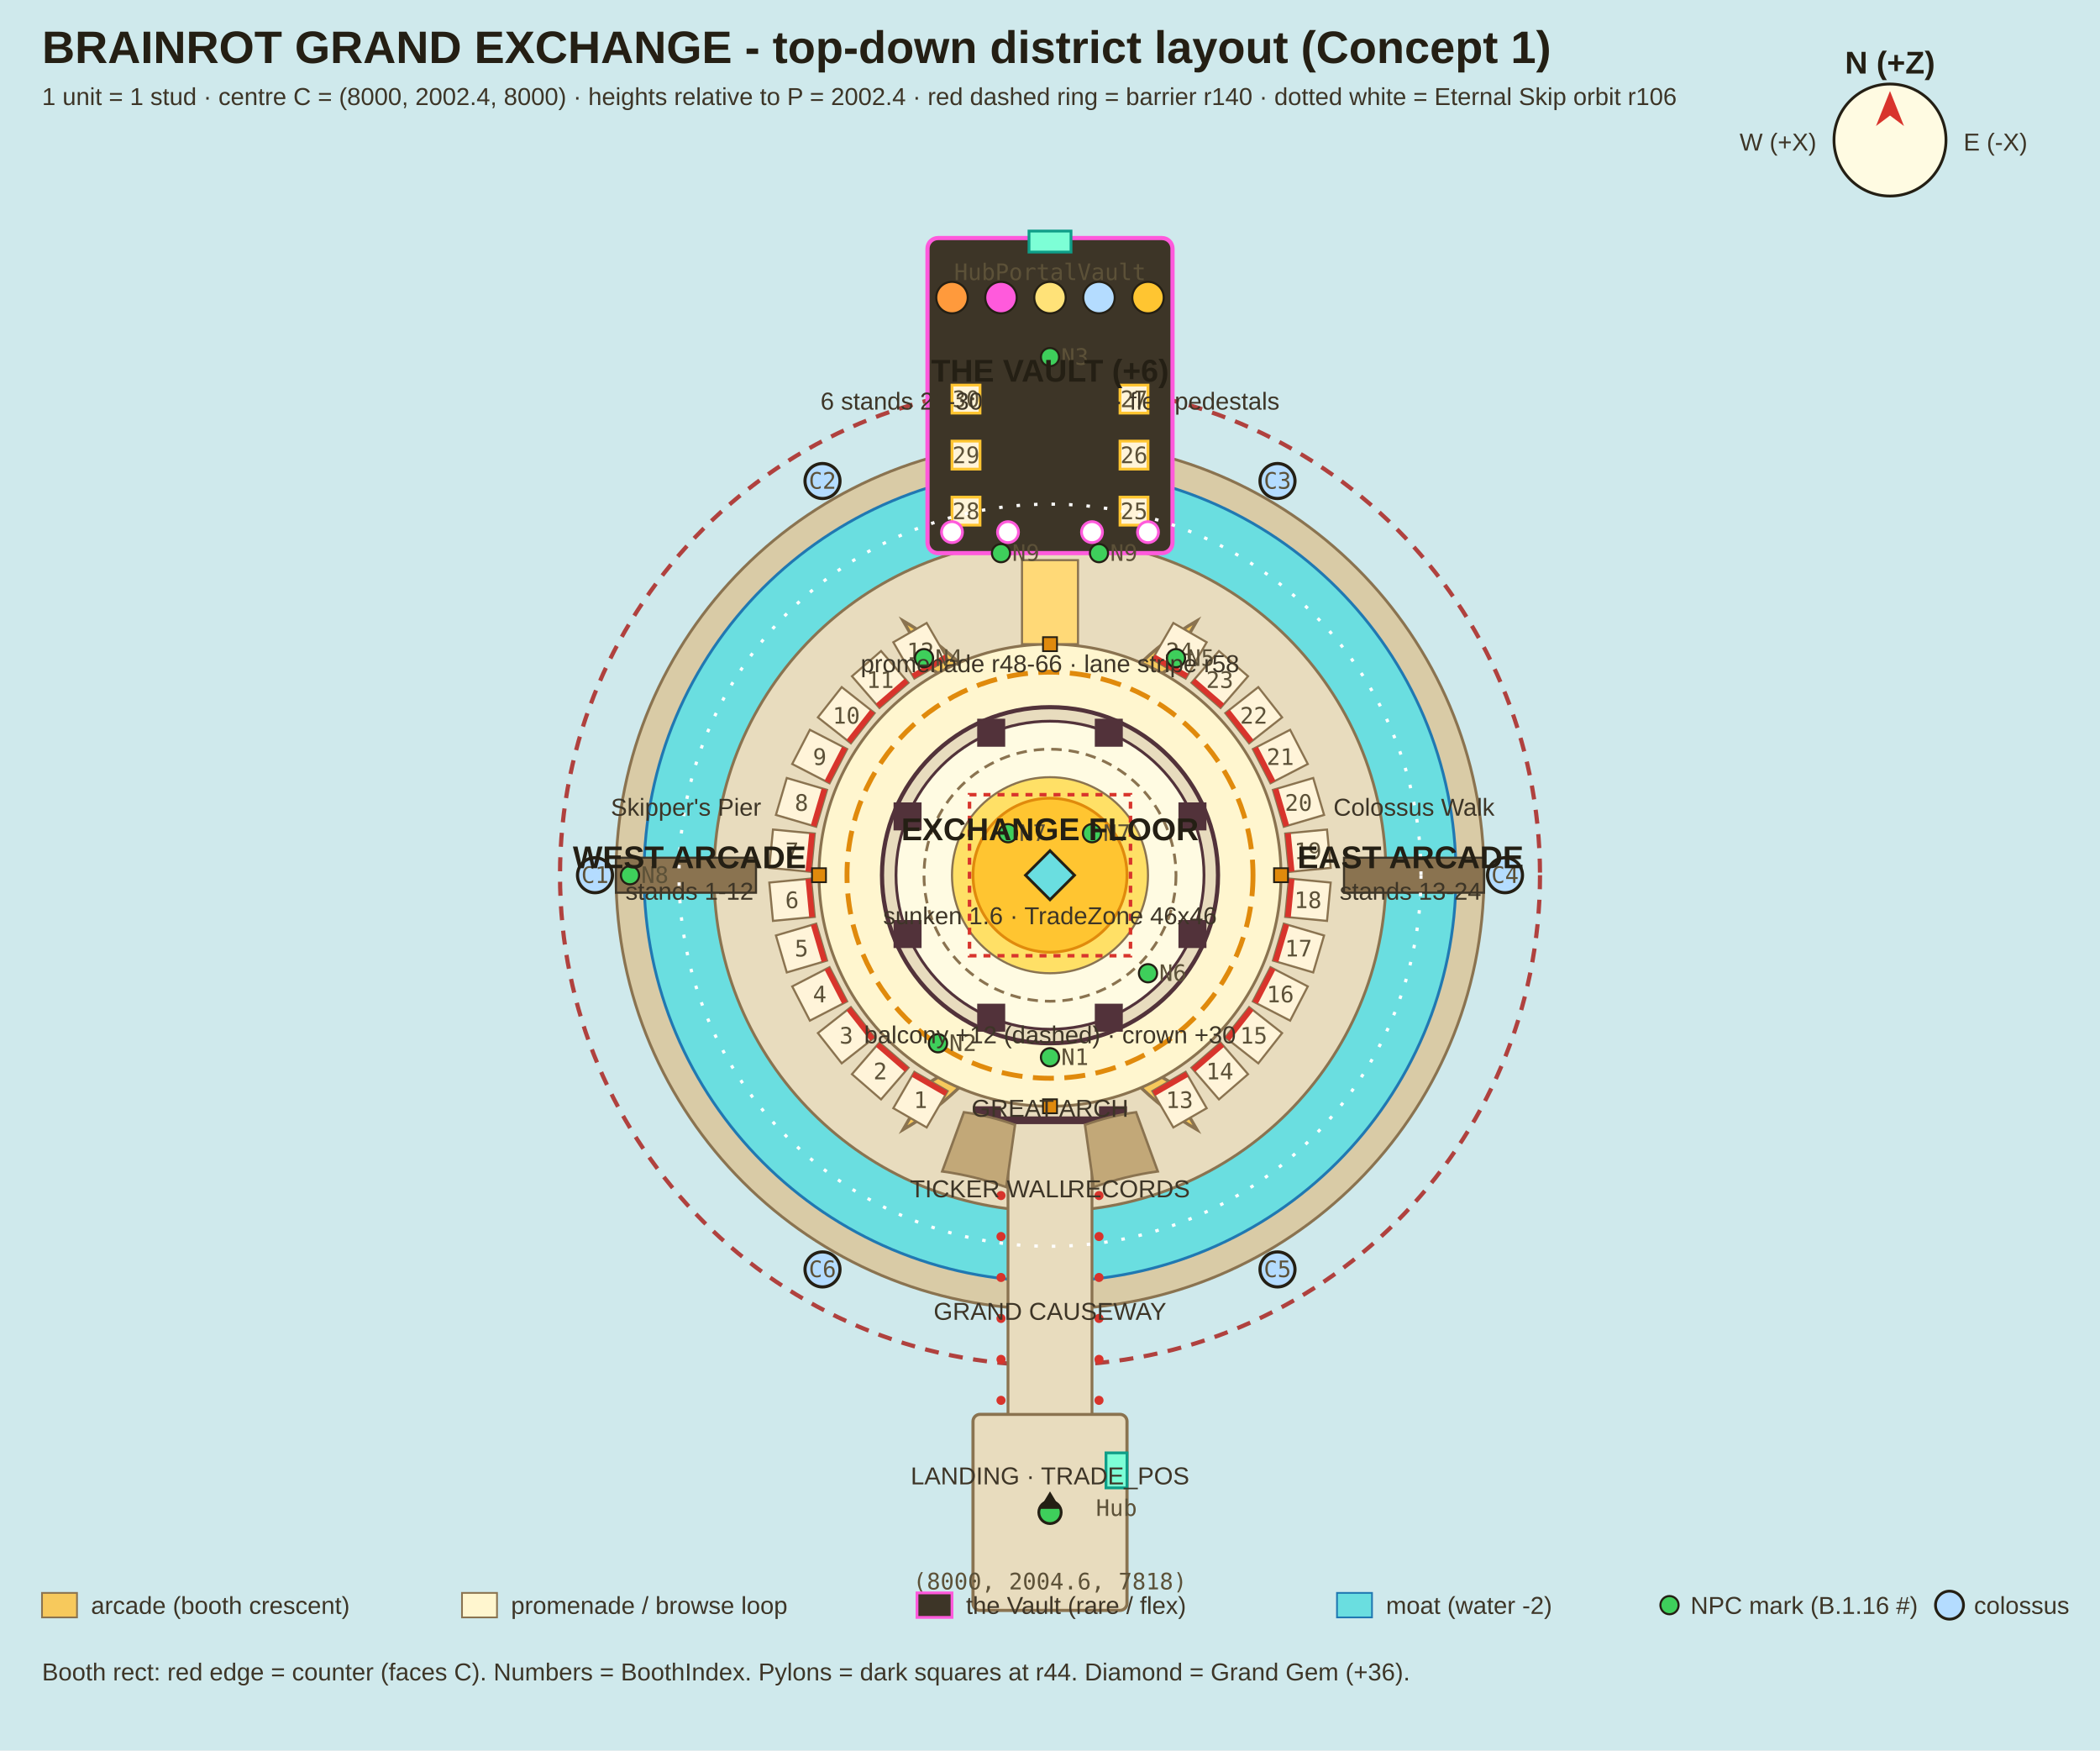
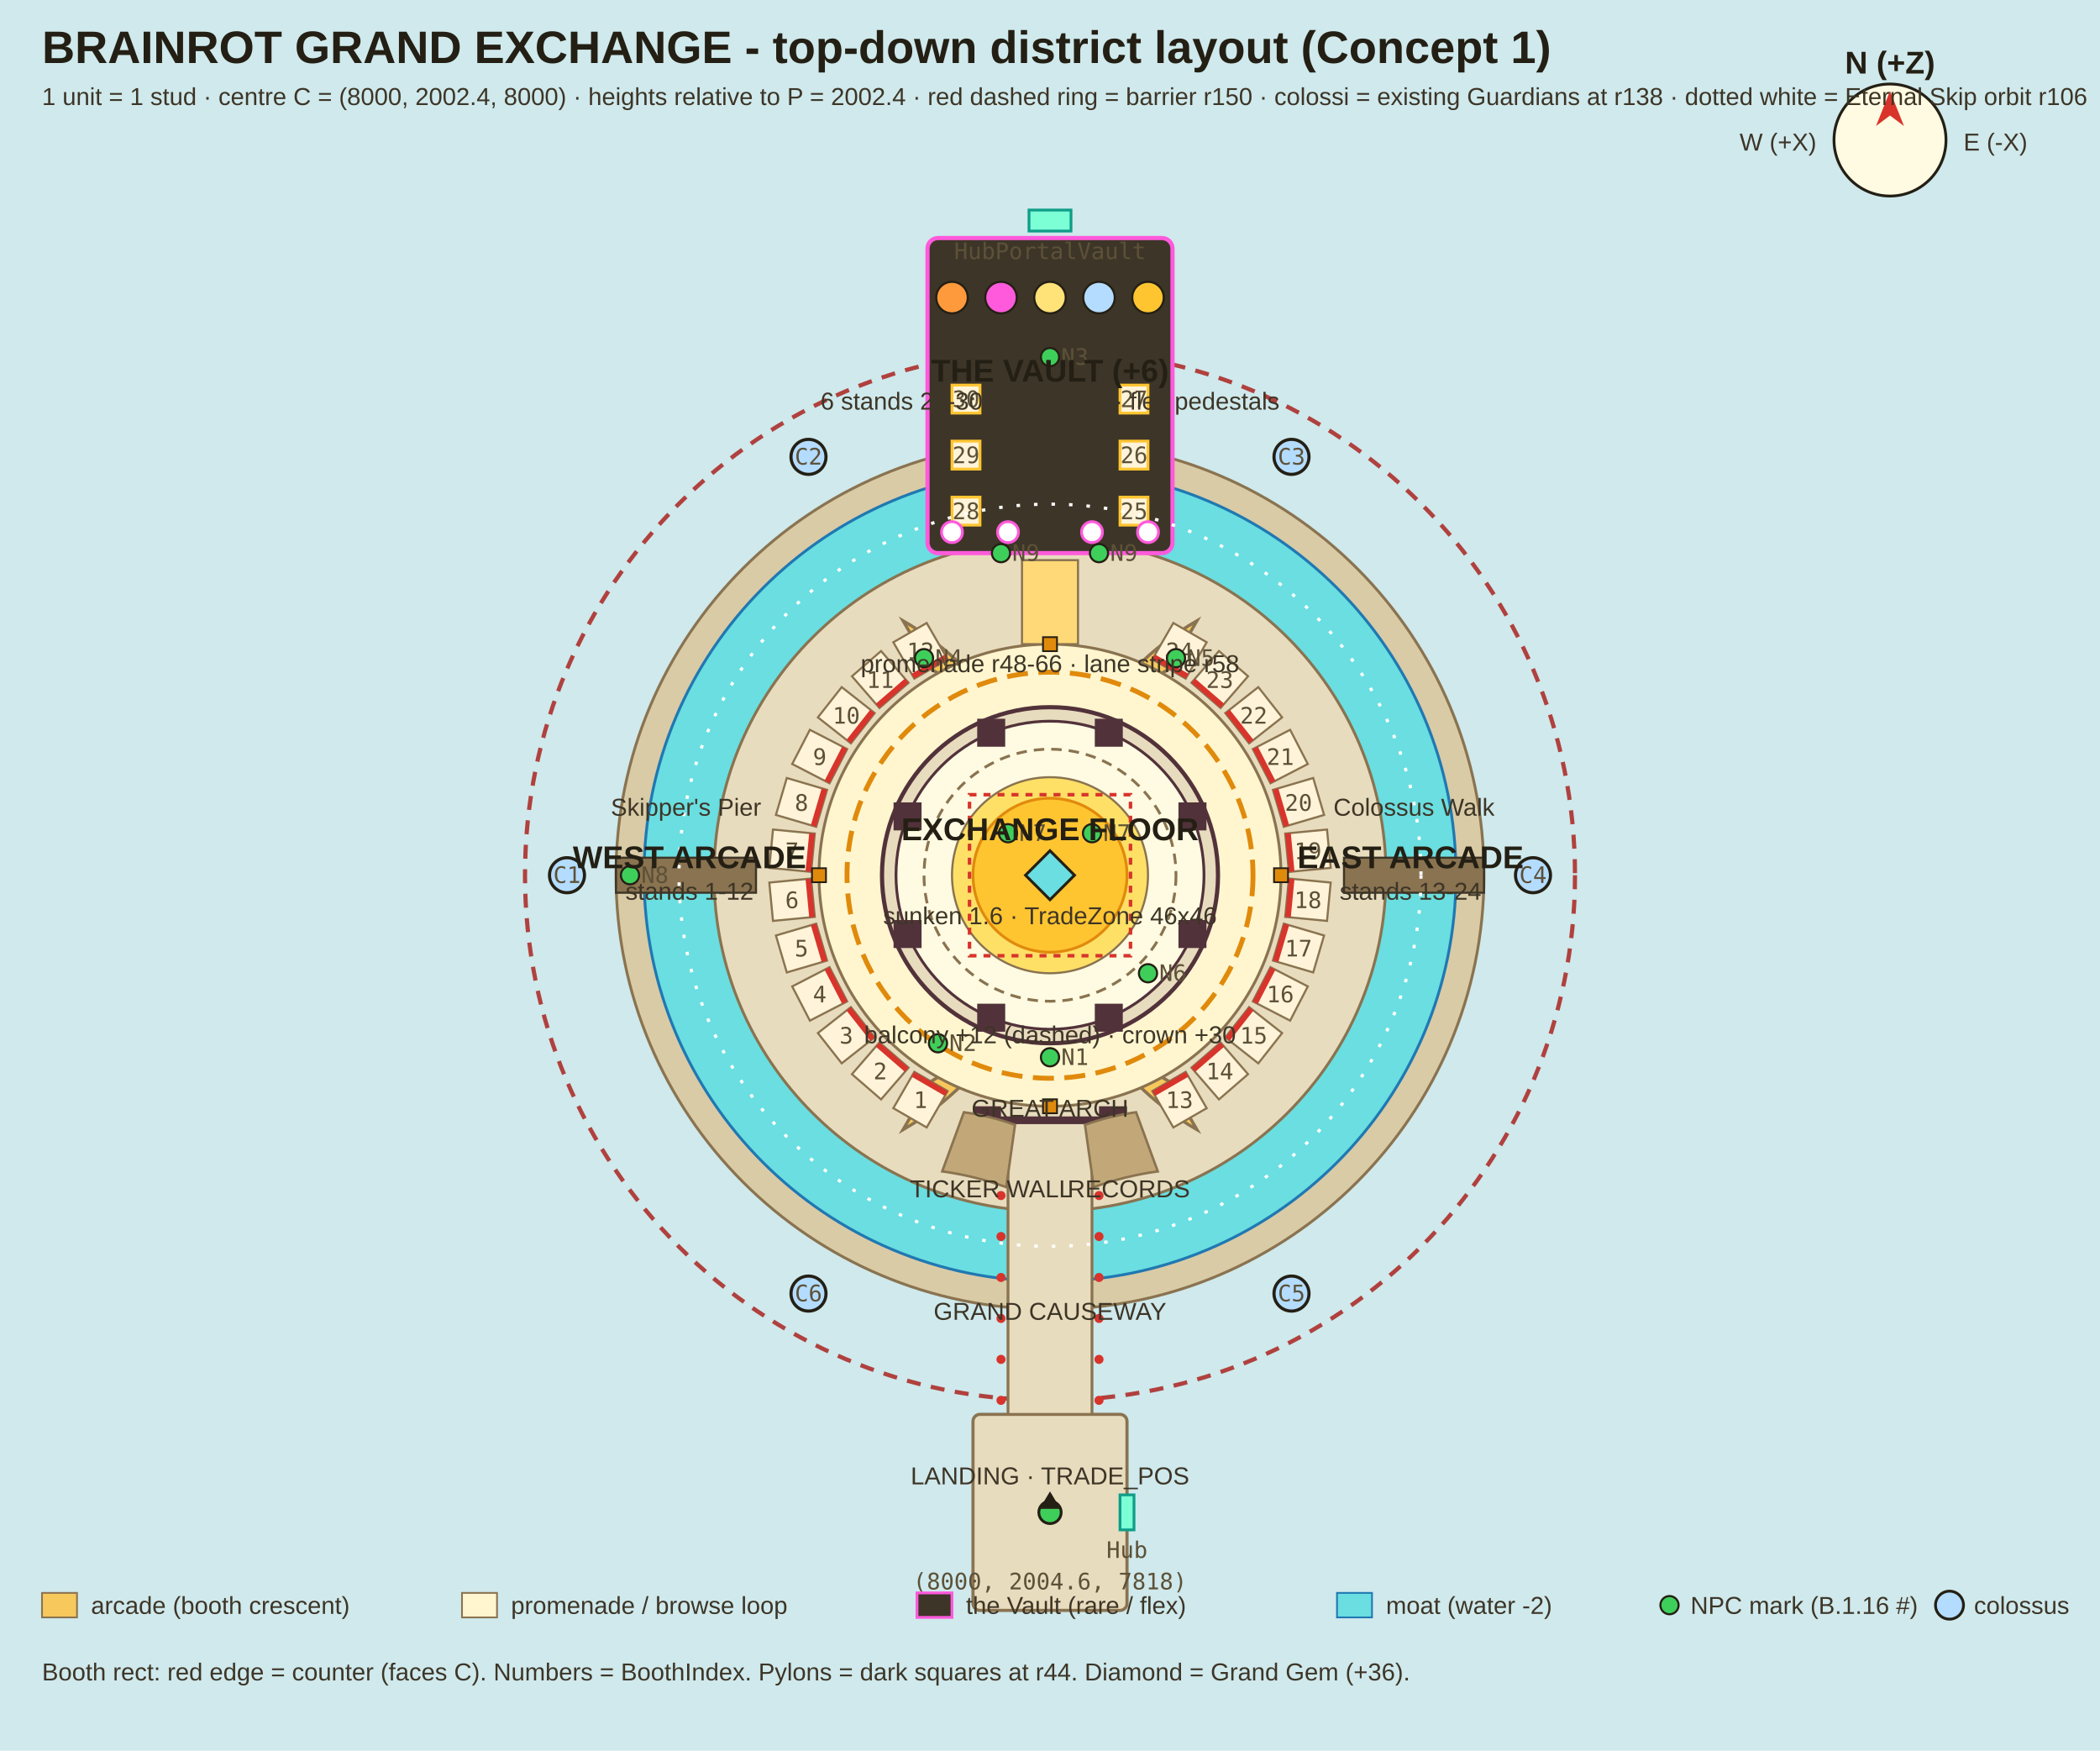
<svg xmlns="http://www.w3.org/2000/svg" viewBox="0 0 600 500" width="1200" height="1000" font-family="Segoe UI, Arial, sans-serif">
  <defs>
    <style>.lbl{font-size:9px;fill:#241F14;font-weight:700}.sub{font-size:7px;fill:#3D3527}.coord{font-size:6.5px;fill:#5C5138;font-family:Consolas,monospace}.title{font-size:13px;fill:#241F14;font-weight:800}</style>
  </defs>
  <rect x="0" y="0" width="600" height="500" fill="#CFE9EC" />
-   <circle cx="300" cy="250" r="140" fill="none" stroke="#B0413E" stroke-width="1.2" stroke-dasharray="4 3" />
+   <circle cx="300" cy="250" r="150" fill="none" stroke="#B0413E" stroke-width="1.2" stroke-dasharray="4 3" />
  <circle cx="300" cy="250" r="124" fill="#D9CBA6" stroke="#8A7350" stroke-width="0.8" />
  <circle cx="300" cy="250" r="116" fill="#6ADEE0" stroke="#2078B2" stroke-width="0.8" />
  <circle cx="300" cy="250" r="96" fill="#E8DCBE" stroke="#8A7350" stroke-width="0.8" />
  <path d="M258.0,322.7 A84,84 0 0 0 258.0,177.3 L266.0,191.1 A68,68 0 0 1 266.0,308.9 Z" fill="#F7C95C" stroke="#8A7350" stroke-width="0.9" />
  <path d="M342.0,177.3 A84,84 0 0 0 342.0,322.7 L334.0,308.9 A68,68 0 0 1 334.0,191.1 Z" fill="#F7C95C" stroke="#8A7350" stroke-width="0.9" />
  <circle cx="300" cy="250" r="66" fill="#FFF6CF" stroke="#8A7350" stroke-width="0.8" />
  <circle cx="300" cy="250" r="58" fill="none" stroke="#E08A0C" stroke-width="1.4" stroke-dasharray="6 3" />
  <circle cx="300" cy="250" r="48" fill="#E8DCBE" stroke="#52323A" stroke-width="1.2" />
  <circle cx="300" cy="250" r="44" fill="#FFFBE2" stroke="#52323A" stroke-width="0.8" />
  <circle cx="300" cy="250" r="36" fill="none" stroke="#8A7350" stroke-width="0.8" stroke-dasharray="3 2" />
  <circle cx="300" cy="250" r="28" fill="#FFE066" stroke="#8A7350" stroke-width="0.6" />
  <circle cx="300" cy="250" r="22" fill="#FFC531" stroke="#E08A0C" stroke-width="0.8" />
  <rect x="277" y="227" width="46" height="46" fill="none" stroke="#D8342C" stroke-width="1" stroke-dasharray="2 2" />
  <rect x="255.3" y="229.2" width="8" height="8" fill="#52323A" />
  <rect x="279.2" y="205.3" width="8" height="8" fill="#52323A" />
  <rect x="312.8" y="205.3" width="8" height="8" fill="#52323A" />
  <rect x="336.7" y="229.2" width="8" height="8" fill="#52323A" />
  <rect x="336.7" y="262.8" width="8" height="8" fill="#52323A" />
  <rect x="312.8" y="286.7" width="8" height="8" fill="#52323A" />
  <rect x="279.2" y="286.7" width="8" height="8" fill="#52323A" />
  <rect x="255.3" y="262.8" width="8" height="8" fill="#52323A" />
  <polygon points="300,243 307,250 300,257 293,250" fill="#6ADEE0" stroke="#241F14" stroke-width="0.8" />
  <g transform="translate(263.0,314.1) rotate(-60.0)">
    <rect x="-6" y="-5.5" width="12" height="11" fill="#FFF4D9" stroke="#8A7350" stroke-width="0.6" />
    <rect x="4.4" y="-5.5" width="1.6" height="11" fill="#D8342C" />
  </g>
  <text x="263.0" y="316.5" class="coord" text-anchor="middle">1</text>
  <g transform="translate(251.5,305.9) rotate(-49.1)">
    <rect x="-6" y="-5.5" width="12" height="11" fill="#FFF4D9" stroke="#8A7350" stroke-width="0.6" />
    <rect x="4.4" y="-5.5" width="1.6" height="11" fill="#D8342C" />
  </g>
  <text x="251.5" y="308.3" class="coord" text-anchor="middle">2</text>
  <g transform="translate(241.8,295.7) rotate(-38.2)">
    <rect x="-6" y="-5.5" width="12" height="11" fill="#FFF4D9" stroke="#8A7350" stroke-width="0.6" />
    <rect x="4.4" y="-5.5" width="1.6" height="11" fill="#D8342C" />
  </g>
  <text x="241.8" y="298.1" class="coord" text-anchor="middle">3</text>
  <g transform="translate(234.2,283.9) rotate(-27.3)">
    <rect x="-6" y="-5.5" width="12" height="11" fill="#FFF4D9" stroke="#8A7350" stroke-width="0.6" />
    <rect x="4.4" y="-5.5" width="1.6" height="11" fill="#D8342C" />
  </g>
  <text x="234.2" y="286.3" class="coord" text-anchor="middle">4</text>
  <g transform="translate(229.0,270.8) rotate(-16.4)">
    <rect x="-6" y="-5.5" width="12" height="11" fill="#FFF4D9" stroke="#8A7350" stroke-width="0.6" />
    <rect x="4.4" y="-5.5" width="1.6" height="11" fill="#D8342C" />
  </g>
  <text x="229.0" y="273.2" class="coord" text-anchor="middle">5</text>
  <g transform="translate(226.3,257.0) rotate(-5.5)">
    <rect x="-6" y="-5.5" width="12" height="11" fill="#FFF4D9" stroke="#8A7350" stroke-width="0.6" />
    <rect x="4.4" y="-5.5" width="1.6" height="11" fill="#D8342C" />
  </g>
  <text x="226.3" y="259.4" class="coord" text-anchor="middle">6</text>
  <g transform="translate(226.3,243.0) rotate(5.5)">
    <rect x="-6" y="-5.5" width="12" height="11" fill="#FFF4D9" stroke="#8A7350" stroke-width="0.6" />
    <rect x="4.4" y="-5.5" width="1.6" height="11" fill="#D8342C" />
  </g>
  <text x="226.3" y="245.4" class="coord" text-anchor="middle">7</text>
  <g transform="translate(229.0,229.2) rotate(16.4)">
    <rect x="-6" y="-5.5" width="12" height="11" fill="#FFF4D9" stroke="#8A7350" stroke-width="0.6" />
    <rect x="4.4" y="-5.5" width="1.6" height="11" fill="#D8342C" />
  </g>
  <text x="229.0" y="231.6" class="coord" text-anchor="middle">8</text>
  <g transform="translate(234.2,216.1) rotate(27.3)">
    <rect x="-6" y="-5.5" width="12" height="11" fill="#FFF4D9" stroke="#8A7350" stroke-width="0.6" />
    <rect x="4.4" y="-5.5" width="1.6" height="11" fill="#D8342C" />
  </g>
  <text x="234.2" y="218.5" class="coord" text-anchor="middle">9</text>
  <g transform="translate(241.8,204.3) rotate(38.2)">
    <rect x="-6" y="-5.5" width="12" height="11" fill="#FFF4D9" stroke="#8A7350" stroke-width="0.6" />
    <rect x="4.4" y="-5.5" width="1.6" height="11" fill="#D8342C" />
  </g>
  <text x="241.8" y="206.7" class="coord" text-anchor="middle">10</text>
  <g transform="translate(251.5,194.1) rotate(49.1)">
    <rect x="-6" y="-5.5" width="12" height="11" fill="#FFF4D9" stroke="#8A7350" stroke-width="0.6" />
    <rect x="4.4" y="-5.5" width="1.6" height="11" fill="#D8342C" />
  </g>
  <text x="251.5" y="196.5" class="coord" text-anchor="middle">11</text>
  <g transform="translate(263.0,185.9) rotate(60.0)">
    <rect x="-6" y="-5.5" width="12" height="11" fill="#FFF4D9" stroke="#8A7350" stroke-width="0.6" />
    <rect x="4.4" y="-5.5" width="1.6" height="11" fill="#D8342C" />
  </g>
  <text x="263.0" y="188.3" class="coord" text-anchor="middle">12</text>
  <g transform="translate(337.0,314.1) rotate(240.0)">
    <rect x="-6" y="-5.5" width="12" height="11" fill="#FFF4D9" stroke="#8A7350" stroke-width="0.6" />
    <rect x="4.4" y="-5.5" width="1.6" height="11" fill="#D8342C" />
  </g>
  <text x="337.0" y="316.5" class="coord" text-anchor="middle">13</text>
  <g transform="translate(348.5,305.9) rotate(229.1)">
    <rect x="-6" y="-5.5" width="12" height="11" fill="#FFF4D9" stroke="#8A7350" stroke-width="0.6" />
    <rect x="4.4" y="-5.5" width="1.6" height="11" fill="#D8342C" />
  </g>
  <text x="348.5" y="308.3" class="coord" text-anchor="middle">14</text>
  <g transform="translate(358.2,295.7) rotate(218.2)">
    <rect x="-6" y="-5.5" width="12" height="11" fill="#FFF4D9" stroke="#8A7350" stroke-width="0.6" />
    <rect x="4.4" y="-5.5" width="1.6" height="11" fill="#D8342C" />
  </g>
  <text x="358.2" y="298.1" class="coord" text-anchor="middle">15</text>
  <g transform="translate(365.8,283.9) rotate(207.3)">
    <rect x="-6" y="-5.5" width="12" height="11" fill="#FFF4D9" stroke="#8A7350" stroke-width="0.6" />
    <rect x="4.4" y="-5.5" width="1.6" height="11" fill="#D8342C" />
  </g>
  <text x="365.8" y="286.3" class="coord" text-anchor="middle">16</text>
  <g transform="translate(371.0,270.8) rotate(196.4)">
    <rect x="-6" y="-5.5" width="12" height="11" fill="#FFF4D9" stroke="#8A7350" stroke-width="0.6" />
    <rect x="4.4" y="-5.5" width="1.6" height="11" fill="#D8342C" />
  </g>
  <text x="371.0" y="273.2" class="coord" text-anchor="middle">17</text>
  <g transform="translate(373.7,257.0) rotate(185.5)">
    <rect x="-6" y="-5.5" width="12" height="11" fill="#FFF4D9" stroke="#8A7350" stroke-width="0.6" />
    <rect x="4.4" y="-5.5" width="1.6" height="11" fill="#D8342C" />
  </g>
  <text x="373.7" y="259.4" class="coord" text-anchor="middle">18</text>
  <g transform="translate(373.7,243.0) rotate(174.5)">
    <rect x="-6" y="-5.5" width="12" height="11" fill="#FFF4D9" stroke="#8A7350" stroke-width="0.6" />
    <rect x="4.4" y="-5.5" width="1.6" height="11" fill="#D8342C" />
  </g>
  <text x="373.7" y="245.4" class="coord" text-anchor="middle">19</text>
  <g transform="translate(371.0,229.2) rotate(163.6)">
    <rect x="-6" y="-5.5" width="12" height="11" fill="#FFF4D9" stroke="#8A7350" stroke-width="0.6" />
    <rect x="4.4" y="-5.5" width="1.6" height="11" fill="#D8342C" />
  </g>
  <text x="371.0" y="231.6" class="coord" text-anchor="middle">20</text>
  <g transform="translate(365.8,216.1) rotate(152.7)">
    <rect x="-6" y="-5.5" width="12" height="11" fill="#FFF4D9" stroke="#8A7350" stroke-width="0.6" />
    <rect x="4.4" y="-5.5" width="1.6" height="11" fill="#D8342C" />
  </g>
  <text x="365.8" y="218.5" class="coord" text-anchor="middle">21</text>
  <g transform="translate(358.2,204.3) rotate(141.8)">
    <rect x="-6" y="-5.5" width="12" height="11" fill="#FFF4D9" stroke="#8A7350" stroke-width="0.6" />
    <rect x="4.4" y="-5.5" width="1.6" height="11" fill="#D8342C" />
  </g>
  <text x="358.2" y="206.7" class="coord" text-anchor="middle">22</text>
  <g transform="translate(348.5,194.1) rotate(130.9)">
    <rect x="-6" y="-5.5" width="12" height="11" fill="#FFF4D9" stroke="#8A7350" stroke-width="0.6" />
    <rect x="4.4" y="-5.5" width="1.6" height="11" fill="#D8342C" />
  </g>
  <text x="348.5" y="196.5" class="coord" text-anchor="middle">23</text>
  <g transform="translate(337.0,185.9) rotate(120.0)">
    <rect x="-6" y="-5.5" width="12" height="11" fill="#FFF4D9" stroke="#8A7350" stroke-width="0.6" />
    <rect x="4.4" y="-5.5" width="1.6" height="11" fill="#D8342C" />
  </g>
  <text x="337.0" y="188.3" class="coord" text-anchor="middle">24</text>
  <rect x="265" y="68" width="70" height="90" fill="#3D3527" stroke="#FF5ADC" stroke-width="1.2" rx="3" />
  <rect x="320" y="142" width="8" height="8" fill="#FFF4D9" stroke="#FFC531" stroke-width="0.8" />
  <rect x="320" y="126" width="8" height="8" fill="#FFF4D9" stroke="#FFC531" stroke-width="0.8" />
  <rect x="320" y="110" width="8" height="8" fill="#FFF4D9" stroke="#FFC531" stroke-width="0.8" />
  <rect x="272" y="142" width="8" height="8" fill="#FFF4D9" stroke="#FFC531" stroke-width="0.8" />
  <rect x="272" y="126" width="8" height="8" fill="#FFF4D9" stroke="#FFC531" stroke-width="0.8" />
  <rect x="272" y="110" width="8" height="8" fill="#FFF4D9" stroke="#FFC531" stroke-width="0.8" />
  <text x="324" y="148.3" class="coord" text-anchor="middle" fill="#241F14">25</text>
  <text x="324" y="132.3" class="coord" text-anchor="middle" fill="#241F14">26</text>
  <text x="324" y="116.3" class="coord" text-anchor="middle" fill="#241F14">27</text>
  <text x="276" y="148.3" class="coord" text-anchor="middle" fill="#241F14">28</text>
  <text x="276" y="132.3" class="coord" text-anchor="middle" fill="#241F14">29</text>
  <text x="276" y="116.3" class="coord" text-anchor="middle" fill="#241F14">30</text>
  <circle cx="328" cy="85" r="4.5" fill="#FFC531" stroke="#241F14" stroke-width="0.6" />
  <circle cx="314" cy="85" r="4.5" fill="#B4DCFF" stroke="#241F14" stroke-width="0.6" />
  <circle cx="300" cy="85" r="4.5" fill="#FFE278" stroke="#241F14" stroke-width="0.6" />
  <circle cx="286" cy="85" r="4.5" fill="#FF5ADC" stroke="#241F14" stroke-width="0.6" />
  <circle cx="272" cy="85" r="4.5" fill="#FF9A3C" stroke="#241F14" stroke-width="0.6" />
  <circle cx="328" cy="152" r="3" fill="#FFFFFF" stroke="#FF5ADC" stroke-width="0.8" />
  <circle cx="312" cy="152" r="3" fill="#FFFFFF" stroke="#FF5ADC" stroke-width="0.8" />
  <circle cx="288" cy="152" r="3" fill="#FFFFFF" stroke="#FF5ADC" stroke-width="0.8" />
  <circle cx="272" cy="152" r="3" fill="#FFFFFF" stroke="#FF5ADC" stroke-width="0.8" />
  <rect x="292" y="160" width="16" height="24" fill="#FFD977" stroke="#8A7350" stroke-width="0.6" />
-   <rect x="294" y="66" width="12" height="6" fill="#7DFFD6" stroke="#0F9E88" stroke-width="0.8" />
+   <rect x="294" y="60" width="12" height="6" fill="#7DFFD6" stroke="#0F9E88" stroke-width="0.8" />
  <rect x="278" y="404" width="44" height="56" fill="#E8DCBE" stroke="#8A7350" stroke-width="0.9" rx="2" />
  <circle cx="300" cy="432" r="3.2" fill="#3ECF5B" stroke="#241F14" stroke-width="0.8" />
  <path d="M300,426 l-3,5 l6,0 z" fill="#241F14" />
-   <rect x="316" y="415" width="6" height="10" fill="#7DFFD6" stroke="#0F9E88" stroke-width="0.8" />
+   <rect x="320" y="427" width="4" height="10" fill="#7DFFD6" stroke="#0F9E88" stroke-width="0.8" />
  <rect x="288" y="320" width="24" height="84" fill="#E8DCBE" stroke="#8A7350" stroke-width="0.8" />
  <circle cx="314.0" cy="400.0" r="1.3" fill="#D8342C" />
  <circle cx="286.0" cy="400.0" r="1.3" fill="#D8342C" />
  <circle cx="314.0" cy="388.3" r="1.3" fill="#D8342C" />
  <circle cx="286.0" cy="388.3" r="1.3" fill="#D8342C" />
  <circle cx="314.0" cy="376.6" r="1.3" fill="#D8342C" />
  <circle cx="286.0" cy="376.6" r="1.3" fill="#D8342C" />
  <circle cx="314.0" cy="364.9" r="1.3" fill="#D8342C" />
  <circle cx="286.0" cy="364.9" r="1.3" fill="#D8342C" />
  <circle cx="314.0" cy="353.2" r="1.3" fill="#D8342C" />
  <circle cx="286.0" cy="353.2" r="1.3" fill="#D8342C" />
  <circle cx="314.0" cy="341.5" r="1.3" fill="#D8342C" />
  <circle cx="286.0" cy="341.5" r="1.3" fill="#D8342C" />
  <circle cx="314.0" cy="329.8" r="1.3" fill="#D8342C" />
  <circle cx="286.0" cy="329.8" r="1.3" fill="#D8342C" />
  <rect x="314" y="316" width="8" height="8" fill="#52323A" />
  <rect x="278" y="316" width="8" height="8" fill="#52323A" />
  <line x1="318" y1="320" x2="282" y2="320" stroke="#52323A" stroke-width="2.2" />
  <path d="M330.8,334.6 A90,90 0 0 0 312.5,339.1 L310.0,321.3 A72,72 0 0 1 324.6,317.7 Z" fill="#C2A878" stroke="#8A7350" stroke-width="0.7" />
  <path d="M287.5,339.1 A90,90 0 0 0 269.2,334.6 L275.4,317.7 A72,72 0 0 1 290.0,321.3 Z" fill="#C2A878" stroke="#8A7350" stroke-width="0.7" />
  <rect x="176" y="245" width="40" height="10" fill="#8A7350" stroke="#3D3527" stroke-width="0.6" />
  <rect x="384" y="245" width="40" height="10" fill="#8A7350" stroke="#3D3527" stroke-width="0.6" />
-   <circle cx="170.0" cy="250.0" r="5" fill="#B4DCFF" stroke="#241F14" stroke-width="0.9" />
-   <text x="170.0" y="252.2" class="coord" text-anchor="middle">C1</text>
-   <circle cx="235.0" cy="137.4" r="5" fill="#B4DCFF" stroke="#241F14" stroke-width="0.9" />
-   <text x="235.0" y="139.6" class="coord" text-anchor="middle">C2</text>
-   <circle cx="365.0" cy="137.4" r="5" fill="#B4DCFF" stroke="#241F14" stroke-width="0.9" />
-   <text x="365.0" y="139.6" class="coord" text-anchor="middle">C3</text>
-   <circle cx="430.0" cy="250.0" r="5" fill="#B4DCFF" stroke="#241F14" stroke-width="0.9" />
-   <text x="430.0" y="252.2" class="coord" text-anchor="middle">C4</text>
-   <circle cx="365.0" cy="362.6" r="5" fill="#B4DCFF" stroke="#241F14" stroke-width="0.9" />
-   <text x="365.0" y="364.8" class="coord" text-anchor="middle">C5</text>
-   <circle cx="235.0" cy="362.6" r="5" fill="#B4DCFF" stroke="#241F14" stroke-width="0.9" />
-   <text x="235.0" y="364.8" class="coord" text-anchor="middle">C6</text>
+   <circle cx="162.0" cy="250.0" r="5" fill="#B4DCFF" stroke="#241F14" stroke-width="0.9" />
+   <text x="162.0" y="252.2" class="coord" text-anchor="middle">C1</text>
+   <circle cx="231.0" cy="130.5" r="5" fill="#B4DCFF" stroke="#241F14" stroke-width="0.9" />
+   <text x="231.0" y="132.7" class="coord" text-anchor="middle">C2</text>
+   <circle cx="369.0" cy="130.5" r="5" fill="#B4DCFF" stroke="#241F14" stroke-width="0.9" />
+   <text x="369.0" y="132.7" class="coord" text-anchor="middle">C3</text>
+   <circle cx="438.0" cy="250.0" r="5" fill="#B4DCFF" stroke="#241F14" stroke-width="0.9" />
+   <text x="438.0" y="252.2" class="coord" text-anchor="middle">C4</text>
+   <circle cx="369.0" cy="369.5" r="5" fill="#B4DCFF" stroke="#241F14" stroke-width="0.9" />
+   <text x="369.0" y="371.7" class="coord" text-anchor="middle">C5</text>
+   <circle cx="231.0" cy="369.5" r="5" fill="#B4DCFF" stroke="#241F14" stroke-width="0.9" />
+   <text x="231.0" y="371.7" class="coord" text-anchor="middle">C6</text>
  <rect x="298.0" y="314.0" width="4" height="4" fill="#E08A0C" stroke="#241F14" stroke-width="0.5" />
  <rect x="298.0" y="182.0" width="4" height="4" fill="#E08A0C" stroke="#241F14" stroke-width="0.5" />
  <rect x="232.0" y="248.0" width="4" height="4" fill="#E08A0C" stroke="#241F14" stroke-width="0.5" />
  <rect x="364.0" y="248.0" width="4" height="4" fill="#E08A0C" stroke="#241F14" stroke-width="0.5" />
  <circle cx="300" cy="302" r="2.6" fill="#3ECF5B" stroke="#241F14" stroke-width="0.6" />
  <text x="303.2" y="304.2" class="coord">N1</text>
  <circle cx="268" cy="298" r="2.6" fill="#3ECF5B" stroke="#241F14" stroke-width="0.6" />
  <text x="271.2" y="300.2" class="coord">N2</text>
  <circle cx="300" cy="102" r="2.6" fill="#3ECF5B" stroke="#241F14" stroke-width="0.6" />
  <text x="303.2" y="104.2" class="coord">N3</text>
  <circle cx="264" cy="188" r="2.6" fill="#3ECF5B" stroke="#241F14" stroke-width="0.6" />
  <text x="267.2" y="190.2" class="coord">N4</text>
  <circle cx="336" cy="188" r="2.6" fill="#3ECF5B" stroke="#241F14" stroke-width="0.6" />
  <text x="339.2" y="190.2" class="coord">N5</text>
  <circle cx="328" cy="278" r="2.6" fill="#3ECF5B" stroke="#241F14" stroke-width="0.6" />
  <text x="331.2" y="280.2" class="coord">N6</text>
  <circle cx="312" cy="238" r="2.6" fill="#3ECF5B" stroke="#241F14" stroke-width="0.6" />
  <text x="315.2" y="240.2" class="coord">N7</text>
  <circle cx="288" cy="238" r="2.6" fill="#3ECF5B" stroke="#241F14" stroke-width="0.6" />
  <text x="291.2" y="240.2" class="coord">N7</text>
  <circle cx="180" cy="250" r="2.6" fill="#3ECF5B" stroke="#241F14" stroke-width="0.6" />
  <text x="183.2" y="252.2" class="coord">N8</text>
  <circle cx="314" cy="158" r="2.6" fill="#3ECF5B" stroke="#241F14" stroke-width="0.6" />
  <text x="317.2" y="160.2" class="coord">N9</text>
  <circle cx="286" cy="158" r="2.6" fill="#3ECF5B" stroke="#241F14" stroke-width="0.6" />
  <text x="289.2" y="160.2" class="coord">N9</text>
  <circle cx="300" cy="250" r="106" fill="none" stroke="#FFFFFF" stroke-width="0.9" stroke-dasharray="1 4" />
  <text x="300.0" y="240.0" class="lbl" text-anchor="middle">EXCHANGE FLOOR</text>
  <text x="300.0" y="264.0" class="sub" text-anchor="middle">sunken 1.6 · TradeZone 46x46</text>
  <text x="300.0" y="109.0" class="lbl" text-anchor="middle">THE VAULT (+6)</text>
  <text x="300.0" y="117.0" class="sub" text-anchor="middle">6 stands 25-30 · Reliquary · flex pedestals</text>
  <text x="197.0" y="248.0" class="lbl" text-anchor="middle">WEST ARCADE</text>
  <text x="197.0" y="257.0" class="sub" text-anchor="middle">stands 1-12</text>
  <text x="403.0" y="248.0" class="lbl" text-anchor="middle">EAST ARCADE</text>
  <text x="403.0" y="257.0" class="sub" text-anchor="middle">stands 13-24</text>
  <text x="300.0" y="377.0" class="sub" text-anchor="middle">GRAND CAUSEWAY</text>
  <text x="300.0" y="319.0" class="sub" text-anchor="middle">GREAT ARCH</text>
  <text x="300.0" y="424.0" class="sub" text-anchor="middle">LANDING · TRADE_POS</text>
  <text x="300.0" y="454.0" class="coord" text-anchor="middle">(8000, 2004.6, 7818)</text>
-   <text x="319.0" y="433.0" class="coord" text-anchor="middle">Hub</text>
+   <text x="322.0" y="445.0" class="coord" text-anchor="middle">Hub</text>
  <text x="260.0" y="342.0" class="sub" text-anchor="start">TICKER WALL</text>
  <text x="340.0" y="342.0" class="sub" text-anchor="end">RECORDS</text>
  <text x="196.0" y="233.0" class="sub" text-anchor="middle">Skipper's Pier</text>
  <text x="404.0" y="233.0" class="sub" text-anchor="middle">Colossus Walk</text>
-   <text x="300.0" y="80.0" class="coord" text-anchor="middle">HubPortalVault</text>
+   <text x="300.0" y="74.0" class="coord" text-anchor="middle">HubPortalVault</text>
  <text x="300.0" y="192.0" class="sub" text-anchor="middle">promenade r48-66 · lane stripe r58</text>
  <text x="300.0" y="298.0" class="sub" text-anchor="middle">balcony +12 (dashed) · crown +30</text>
  <g transform="translate(540,40)">
    <circle r="16" fill="#FFFBE2" stroke="#241F14" stroke-width="0.8" />
    <path d="M0,-14 l4,10 l-4,-3 l-4,3 z" fill="#D8342C" />
    <text y="-19" class="lbl" text-anchor="middle">N (+Z)</text>
    <text x="21" y="3" class="sub">E (-X)</text>
    <text x="-21" y="3" class="sub" text-anchor="end">W (+X)</text>
  </g>
  <text x="12" y="18" class="title">BRAINROT GRAND EXCHANGE - top-down district layout (Concept 1)</text>
-   <text x="12" y="30" class="sub">1 unit = 1 stud · centre C = (8000, 2002.4, 8000) · heights relative to P = 2002.4 · red dashed ring = barrier r140 · dotted white = Eternal Skip orbit r106</text>
+   <text x="12" y="30" class="sub">1 unit = 1 stud · centre C = (8000, 2002.4, 8000) · heights relative to P = 2002.4 · red dashed ring = barrier r150 · colossi = existing Guardians at r138 · dotted white = Eternal Skip orbit r106</text>
  <g transform="translate(12,455)">
    <rect width="10" height="7" fill="#F7C95C" stroke="#8A7350" stroke-width="0.5" />
    <text x="14" y="6" class="sub">arcade (booth crescent)</text>
    <rect x="120" width="10" height="7" fill="#FFF6CF" stroke="#8A7350" stroke-width="0.5" />
    <text x="134" y="6" class="sub">promenade / browse loop</text>
    <rect x="250" width="10" height="7" fill="#3D3527" stroke="#FF5ADC" stroke-width="0.8" />
    <text x="264" y="6" class="sub">the Vault (rare / flex)</text>
    <rect x="370" width="10" height="7" fill="#6ADEE0" stroke="#2078B2" stroke-width="0.5" />
    <text x="384" y="6" class="sub">moat (water -2)</text>
    <circle cx="465" cy="3.5" r="2.6" fill="#3ECF5B" stroke="#241F14" stroke-width="0.6" />
    <text x="471" y="6" class="sub">NPC mark (B.1.16 #)</text>
    <circle cx="545" cy="3.5" r="4" fill="#B4DCFF" stroke="#241F14" stroke-width="0.8" />
    <text x="552" y="6" class="sub">colossus</text>
  </g>
  <text x="12" y="480" class="sub">Booth rect: red edge = counter (faces C). Numbers = BoothIndex. Pylons = dark squares at r44. Diamond = Grand Gem (+36).</text>
</svg>
